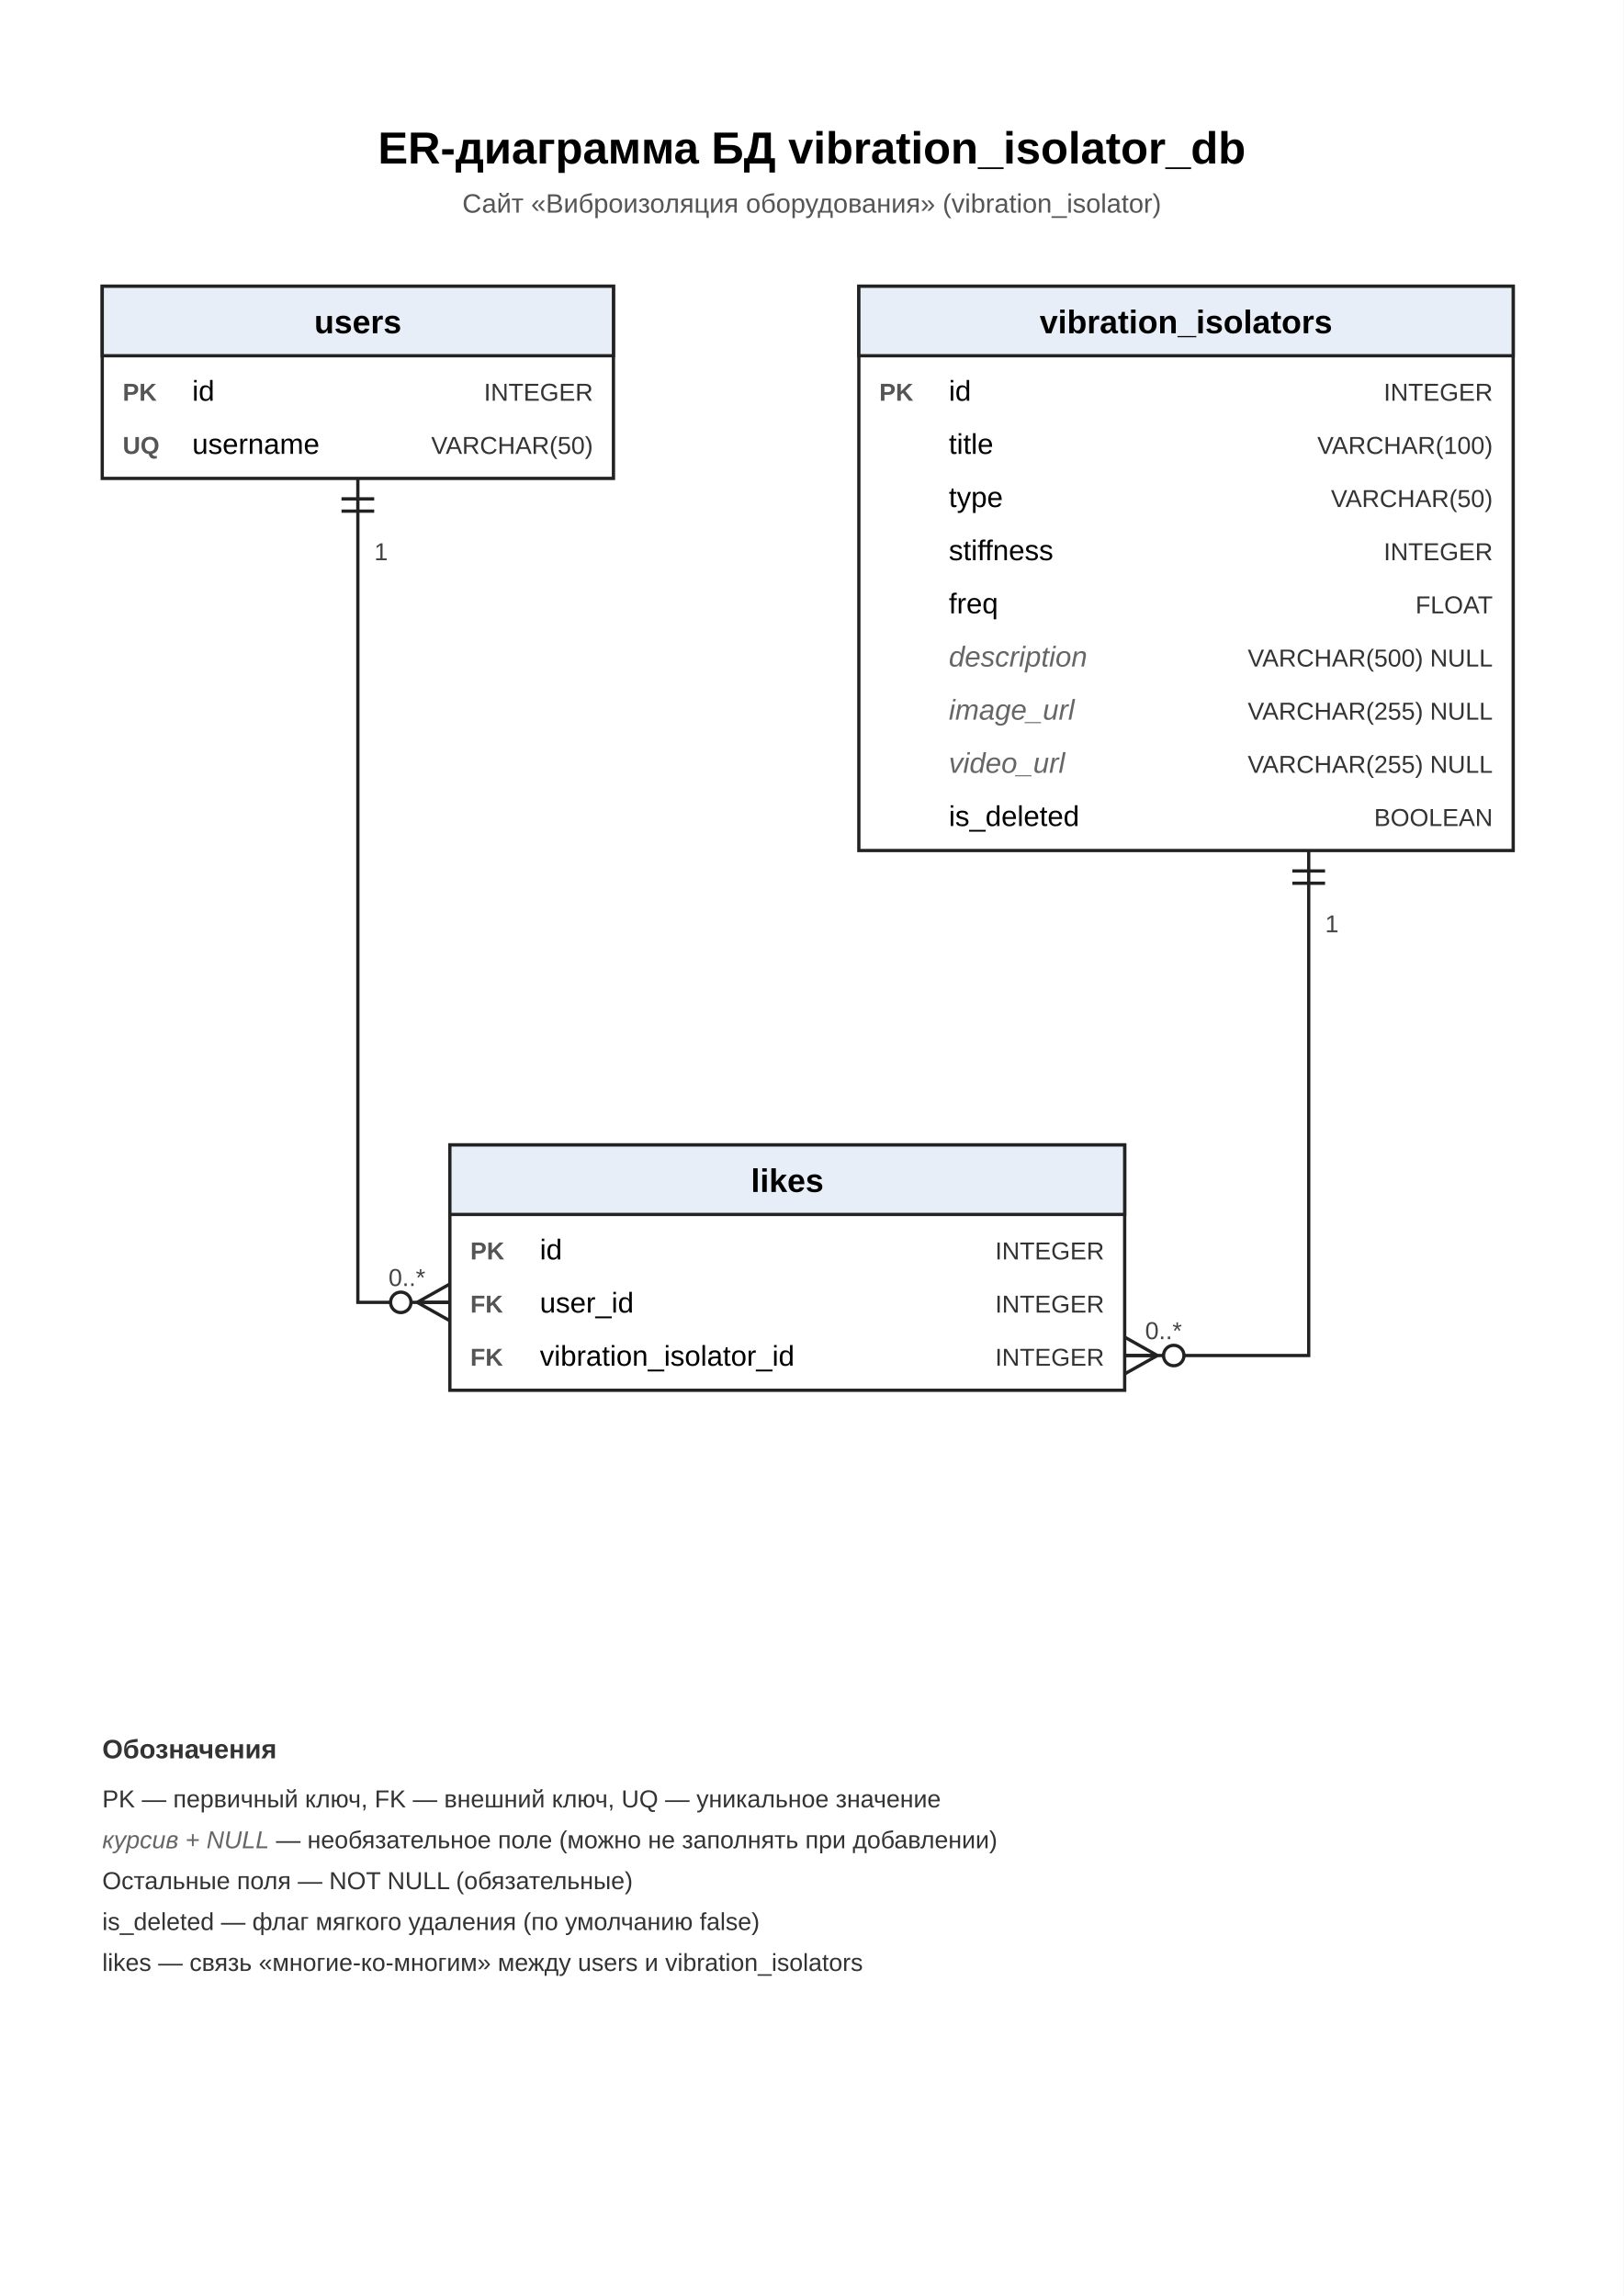
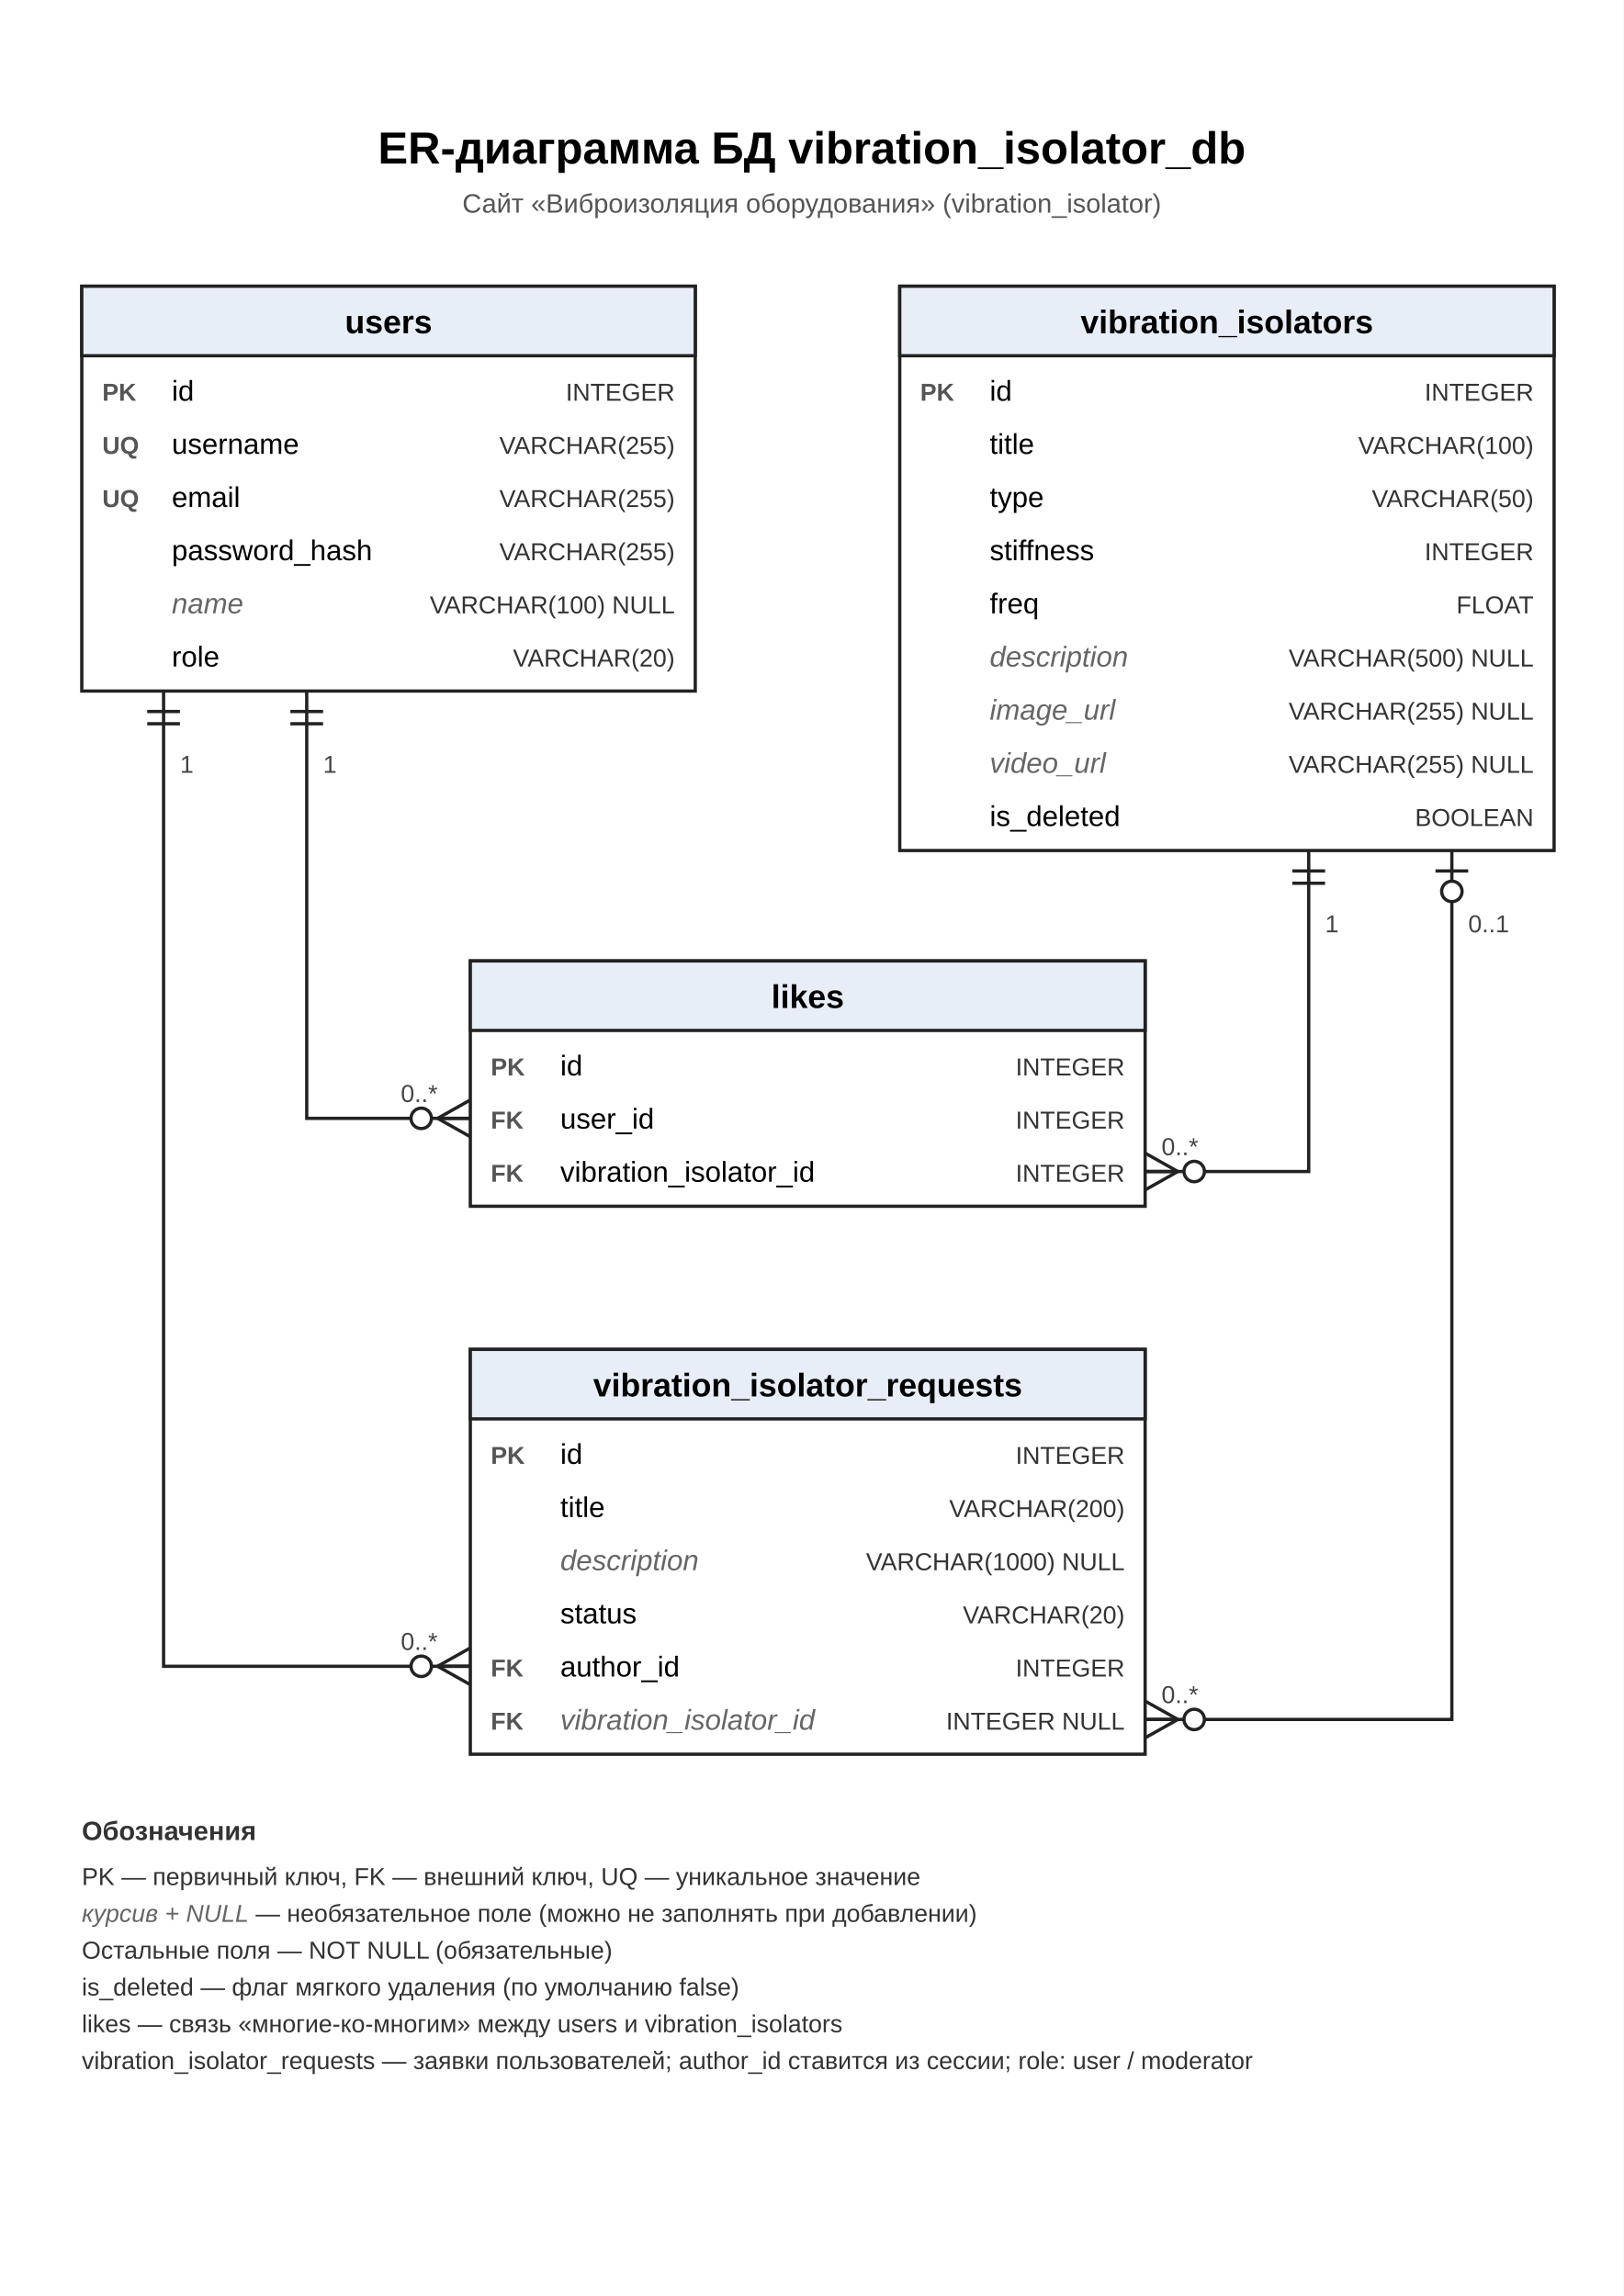
<svg xmlns="http://www.w3.org/2000/svg" width="794" height="1123" viewBox="0 0 794 1123" font-family="Arial, sans-serif">
  <rect width="794" height="1123" fill="#fff" />
  <text x="397" y="80" text-anchor="middle" font-size="22" font-weight="700">ER-диаграмма БД vibration_isolator_db</text>
  <text x="397" y="104" text-anchor="middle" font-size="13" fill="#555">Сайт «Виброизоляция оборудования» (vibration_isolator)</text>
-   <polyline points="175,234 175,637 220,637" fill="none" stroke="#222" stroke-width="1.6" />
-   <line x1="167" y1="244" x2="183" y2="244" stroke="#222" stroke-width="1.6" />
-   <line x1="167" y1="250" x2="183" y2="250" stroke="#222" stroke-width="1.6" />
-   <line x1="204" y1="637" x2="220" y2="646" stroke="#222" stroke-width="1.6" />
-   <line x1="204" y1="637" x2="220" y2="637" stroke="#222" stroke-width="1.6" />
-   <line x1="204" y1="637" x2="220" y2="628" stroke="#222" stroke-width="1.6" />
-   <circle cx="196" cy="637" r="5" fill="#fff" stroke="#222" stroke-width="1.6" />
-   <text x="183" y="274" font-size="12" fill="#444">1</text>
-   <text x="190" y="629" font-size="12" fill="#444">0..*</text>
-   <polyline points="640,416 640,663 550,663" fill="none" stroke="#222" stroke-width="1.6" />
+   <polyline points="150,338 150,547 230,547" fill="none" stroke="#222" stroke-width="1.6" />
+   <line x1="142" y1="348" x2="158" y2="348" stroke="#222" stroke-width="1.6" />
+   <line x1="142" y1="354" x2="158" y2="354" stroke="#222" stroke-width="1.6" />
+   <line x1="214" y1="547" x2="230" y2="556" stroke="#222" stroke-width="1.6" />
+   <line x1="214" y1="547" x2="230" y2="547" stroke="#222" stroke-width="1.6" />
+   <line x1="214" y1="547" x2="230" y2="538" stroke="#222" stroke-width="1.6" />
+   <circle cx="206" cy="547" r="5" fill="#fff" stroke="#222" stroke-width="1.6" />
+   <text x="158" y="378" font-size="12" fill="#444">1</text>
+   <text x="196" y="539" font-size="12" fill="#444">0..*</text>
+   <polyline points="640,416 640,573 560,573" fill="none" stroke="#222" stroke-width="1.6" />
  <line x1="632" y1="426" x2="648" y2="426" stroke="#222" stroke-width="1.6" />
  <line x1="632" y1="432" x2="648" y2="432" stroke="#222" stroke-width="1.6" />
-   <line x1="566" y1="663" x2="550" y2="654" stroke="#222" stroke-width="1.6" />
-   <line x1="566" y1="663" x2="550" y2="663" stroke="#222" stroke-width="1.6" />
-   <line x1="566" y1="663" x2="550" y2="672" stroke="#222" stroke-width="1.6" />
-   <circle cx="574" cy="663" r="5" fill="#fff" stroke="#222" stroke-width="1.6" />
+   <line x1="576" y1="573" x2="560" y2="564" stroke="#222" stroke-width="1.6" />
+   <line x1="576" y1="573" x2="560" y2="573" stroke="#222" stroke-width="1.6" />
+   <line x1="576" y1="573" x2="560" y2="582" stroke="#222" stroke-width="1.6" />
+   <circle cx="584" cy="573" r="5" fill="#fff" stroke="#222" stroke-width="1.6" />
  <text x="648" y="456" font-size="12" fill="#444">1</text>
-   <text x="560" y="655" font-size="12" fill="#444">0..*</text>
-   <rect x="50" y="140" width="250" height="94" fill="#fff" stroke="#222" stroke-width="1.6" />
-   <rect x="50" y="140" width="250" height="34" fill="#E8EEF7" stroke="#222" stroke-width="1.6" />
-   <text x="175.0" y="163" text-anchor="middle" font-weight="700" font-size="16">users</text>
-   <text x="60" y="196" font-size="12" font-weight="700" fill="#555">PK</text>
-   <text x="94" y="196" font-size="14">id</text>
-   <text x="290" y="196" font-size="12" text-anchor="end" fill="#333">INTEGER</text>
-   <text x="60" y="222" font-size="12" font-weight="700" fill="#555">UQ</text>
-   <text x="94" y="222" font-size="14">username</text>
-   <text x="290" y="222" font-size="12" text-anchor="end" fill="#333">VARCHAR(50)</text>
-   <rect x="420" y="140" width="320" height="276" fill="#fff" stroke="#222" stroke-width="1.6" />
-   <rect x="420" y="140" width="320" height="34" fill="#E8EEF7" stroke="#222" stroke-width="1.6" />
-   <text x="580.0" y="163" text-anchor="middle" font-weight="700" font-size="16">vibration_isolators</text>
-   <text x="430" y="196" font-size="12" font-weight="700" fill="#555">PK</text>
-   <text x="464" y="196" font-size="14">id</text>
-   <text x="730" y="196" font-size="12" text-anchor="end" fill="#333">INTEGER</text>
-   <text x="430" y="222" font-size="12" font-weight="700" fill="#555" />
-   <text x="464" y="222" font-size="14">title</text>
-   <text x="730" y="222" font-size="12" text-anchor="end" fill="#333">VARCHAR(100)</text>
-   <text x="430" y="248" font-size="12" font-weight="700" fill="#555" />
-   <text x="464" y="248" font-size="14">type</text>
-   <text x="730" y="248" font-size="12" text-anchor="end" fill="#333">VARCHAR(50)</text>
-   <text x="430" y="274" font-size="12" font-weight="700" fill="#555" />
-   <text x="464" y="274" font-size="14">stiffness</text>
-   <text x="730" y="274" font-size="12" text-anchor="end" fill="#333">INTEGER</text>
-   <text x="430" y="300" font-size="12" font-weight="700" fill="#555" />
-   <text x="464" y="300" font-size="14">freq</text>
-   <text x="730" y="300" font-size="12" text-anchor="end" fill="#333">FLOAT</text>
-   <text x="430" y="326" font-size="12" font-weight="700" fill="#555" />
-   <text x="464" y="326" font-size="14" font-style="italic" fill="#666">description</text>
-   <text x="730" y="326" font-size="12" text-anchor="end" fill="#333">VARCHAR(500) NULL</text>
-   <text x="430" y="352" font-size="12" font-weight="700" fill="#555" />
-   <text x="464" y="352" font-size="14" font-style="italic" fill="#666">image_url</text>
-   <text x="730" y="352" font-size="12" text-anchor="end" fill="#333">VARCHAR(255) NULL</text>
-   <text x="430" y="378" font-size="12" font-weight="700" fill="#555" />
-   <text x="464" y="378" font-size="14" font-style="italic" fill="#666">video_url</text>
-   <text x="730" y="378" font-size="12" text-anchor="end" fill="#333">VARCHAR(255) NULL</text>
-   <text x="430" y="404" font-size="12" font-weight="700" fill="#555" />
-   <text x="464" y="404" font-size="14">is_deleted</text>
-   <text x="730" y="404" font-size="12" text-anchor="end" fill="#333">BOOLEAN</text>
-   <rect x="220" y="560" width="330" height="120" fill="#fff" stroke="#222" stroke-width="1.6" />
-   <rect x="220" y="560" width="330" height="34" fill="#E8EEF7" stroke="#222" stroke-width="1.6" />
-   <text x="385.0" y="583" text-anchor="middle" font-weight="700" font-size="16">likes</text>
-   <text x="230" y="616" font-size="12" font-weight="700" fill="#555">PK</text>
-   <text x="264" y="616" font-size="14">id</text>
-   <text x="540" y="616" font-size="12" text-anchor="end" fill="#333">INTEGER</text>
-   <text x="230" y="642" font-size="12" font-weight="700" fill="#555">FK</text>
-   <text x="264" y="642" font-size="14">user_id</text>
-   <text x="540" y="642" font-size="12" text-anchor="end" fill="#333">INTEGER</text>
-   <text x="230" y="668" font-size="12" font-weight="700" fill="#555">FK</text>
-   <text x="264" y="668" font-size="14">vibration_isolator_id</text>
-   <text x="540" y="668" font-size="12" text-anchor="end" fill="#333">INTEGER</text>
+   <text x="568" y="565" font-size="12" fill="#444">0..*</text>
+   <polyline points="80,338 80,815 230,815" fill="none" stroke="#222" stroke-width="1.6" />
+   <line x1="72" y1="348" x2="88" y2="348" stroke="#222" stroke-width="1.6" />
+   <line x1="72" y1="354" x2="88" y2="354" stroke="#222" stroke-width="1.6" />
+   <line x1="214" y1="815" x2="230" y2="824" stroke="#222" stroke-width="1.6" />
+   <line x1="214" y1="815" x2="230" y2="815" stroke="#222" stroke-width="1.6" />
+   <line x1="214" y1="815" x2="230" y2="806" stroke="#222" stroke-width="1.6" />
+   <circle cx="206" cy="815" r="5" fill="#fff" stroke="#222" stroke-width="1.6" />
+   <text x="88" y="378" font-size="12" fill="#444">1</text>
+   <text x="196" y="807" font-size="12" fill="#444">0..*</text>
+   <polyline points="710,416 710,841 560,841" fill="none" stroke="#222" stroke-width="1.6" />
+   <line x1="702" y1="426" x2="718" y2="426" stroke="#222" stroke-width="1.6" />
+   <circle cx="710" cy="436" r="5" fill="#fff" stroke="#222" stroke-width="1.6" />
+   <line x1="576" y1="841" x2="560" y2="832" stroke="#222" stroke-width="1.6" />
+   <line x1="576" y1="841" x2="560" y2="841" stroke="#222" stroke-width="1.6" />
+   <line x1="576" y1="841" x2="560" y2="850" stroke="#222" stroke-width="1.6" />
+   <circle cx="584" cy="841" r="5" fill="#fff" stroke="#222" stroke-width="1.6" />
+   <text x="718" y="456" font-size="12" fill="#444">0..1</text>
+   <text x="568" y="833" font-size="12" fill="#444">0..*</text>
+   <rect x="40" y="140" width="300" height="198" fill="#fff" stroke="#222" stroke-width="1.6" />
+   <rect x="40" y="140" width="300" height="34" fill="#E8EEF7" stroke="#222" stroke-width="1.6" />
+   <text x="190.0" y="163" text-anchor="middle" font-weight="700" font-size="16">users</text>
+   <text x="50" y="196" font-size="12" font-weight="700" fill="#555">PK</text>
+   <text x="84" y="196" font-size="14">id</text>
+   <text x="330" y="196" font-size="12" text-anchor="end" fill="#333">INTEGER</text>
+   <text x="50" y="222" font-size="12" font-weight="700" fill="#555">UQ</text>
+   <text x="84" y="222" font-size="14">username</text>
+   <text x="330" y="222" font-size="12" text-anchor="end" fill="#333">VARCHAR(255)</text>
+   <text x="50" y="248" font-size="12" font-weight="700" fill="#555">UQ</text>
+   <text x="84" y="248" font-size="14">email</text>
+   <text x="330" y="248" font-size="12" text-anchor="end" fill="#333">VARCHAR(255)</text>
+   <text x="50" y="274" font-size="12" font-weight="700" fill="#555" />
+   <text x="84" y="274" font-size="14">password_hash</text>
+   <text x="330" y="274" font-size="12" text-anchor="end" fill="#333">VARCHAR(255)</text>
+   <text x="50" y="300" font-size="12" font-weight="700" fill="#555" />
+   <text x="84" y="300" font-size="14" font-style="italic" fill="#666">name</text>
+   <text x="330" y="300" font-size="12" text-anchor="end" fill="#333">VARCHAR(100) NULL</text>
+   <text x="50" y="326" font-size="12" font-weight="700" fill="#555" />
+   <text x="84" y="326" font-size="14">role</text>
+   <text x="330" y="326" font-size="12" text-anchor="end" fill="#333">VARCHAR(20)</text>
+   <rect x="440" y="140" width="320" height="276" fill="#fff" stroke="#222" stroke-width="1.6" />
+   <rect x="440" y="140" width="320" height="34" fill="#E8EEF7" stroke="#222" stroke-width="1.6" />
+   <text x="600.0" y="163" text-anchor="middle" font-weight="700" font-size="16">vibration_isolators</text>
+   <text x="450" y="196" font-size="12" font-weight="700" fill="#555">PK</text>
+   <text x="484" y="196" font-size="14">id</text>
+   <text x="750" y="196" font-size="12" text-anchor="end" fill="#333">INTEGER</text>
+   <text x="450" y="222" font-size="12" font-weight="700" fill="#555" />
+   <text x="484" y="222" font-size="14">title</text>
+   <text x="750" y="222" font-size="12" text-anchor="end" fill="#333">VARCHAR(100)</text>
+   <text x="450" y="248" font-size="12" font-weight="700" fill="#555" />
+   <text x="484" y="248" font-size="14">type</text>
+   <text x="750" y="248" font-size="12" text-anchor="end" fill="#333">VARCHAR(50)</text>
+   <text x="450" y="274" font-size="12" font-weight="700" fill="#555" />
+   <text x="484" y="274" font-size="14">stiffness</text>
+   <text x="750" y="274" font-size="12" text-anchor="end" fill="#333">INTEGER</text>
+   <text x="450" y="300" font-size="12" font-weight="700" fill="#555" />
+   <text x="484" y="300" font-size="14">freq</text>
+   <text x="750" y="300" font-size="12" text-anchor="end" fill="#333">FLOAT</text>
+   <text x="450" y="326" font-size="12" font-weight="700" fill="#555" />
+   <text x="484" y="326" font-size="14" font-style="italic" fill="#666">description</text>
+   <text x="750" y="326" font-size="12" text-anchor="end" fill="#333">VARCHAR(500) NULL</text>
+   <text x="450" y="352" font-size="12" font-weight="700" fill="#555" />
+   <text x="484" y="352" font-size="14" font-style="italic" fill="#666">image_url</text>
+   <text x="750" y="352" font-size="12" text-anchor="end" fill="#333">VARCHAR(255) NULL</text>
+   <text x="450" y="378" font-size="12" font-weight="700" fill="#555" />
+   <text x="484" y="378" font-size="14" font-style="italic" fill="#666">video_url</text>
+   <text x="750" y="378" font-size="12" text-anchor="end" fill="#333">VARCHAR(255) NULL</text>
+   <text x="450" y="404" font-size="12" font-weight="700" fill="#555" />
+   <text x="484" y="404" font-size="14">is_deleted</text>
+   <text x="750" y="404" font-size="12" text-anchor="end" fill="#333">BOOLEAN</text>
+   <rect x="230" y="470" width="330" height="120" fill="#fff" stroke="#222" stroke-width="1.6" />
+   <rect x="230" y="470" width="330" height="34" fill="#E8EEF7" stroke="#222" stroke-width="1.6" />
+   <text x="395.0" y="493" text-anchor="middle" font-weight="700" font-size="16">likes</text>
+   <text x="240" y="526" font-size="12" font-weight="700" fill="#555">PK</text>
+   <text x="274" y="526" font-size="14">id</text>
+   <text x="550" y="526" font-size="12" text-anchor="end" fill="#333">INTEGER</text>
+   <text x="240" y="552" font-size="12" font-weight="700" fill="#555">FK</text>
+   <text x="274" y="552" font-size="14">user_id</text>
+   <text x="550" y="552" font-size="12" text-anchor="end" fill="#333">INTEGER</text>
+   <text x="240" y="578" font-size="12" font-weight="700" fill="#555">FK</text>
+   <text x="274" y="578" font-size="14">vibration_isolator_id</text>
+   <text x="550" y="578" font-size="12" text-anchor="end" fill="#333">INTEGER</text>
+   <rect x="230" y="660" width="330" height="198" fill="#fff" stroke="#222" stroke-width="1.6" />
+   <rect x="230" y="660" width="330" height="34" fill="#E8EEF7" stroke="#222" stroke-width="1.6" />
+   <text x="395.0" y="683" text-anchor="middle" font-weight="700" font-size="16">vibration_isolator_requests</text>
+   <text x="240" y="716" font-size="12" font-weight="700" fill="#555">PK</text>
+   <text x="274" y="716" font-size="14">id</text>
+   <text x="550" y="716" font-size="12" text-anchor="end" fill="#333">INTEGER</text>
+   <text x="240" y="742" font-size="12" font-weight="700" fill="#555" />
+   <text x="274" y="742" font-size="14">title</text>
+   <text x="550" y="742" font-size="12" text-anchor="end" fill="#333">VARCHAR(200)</text>
+   <text x="240" y="768" font-size="12" font-weight="700" fill="#555" />
+   <text x="274" y="768" font-size="14" font-style="italic" fill="#666">description</text>
+   <text x="550" y="768" font-size="12" text-anchor="end" fill="#333">VARCHAR(1000) NULL</text>
+   <text x="240" y="794" font-size="12" font-weight="700" fill="#555" />
+   <text x="274" y="794" font-size="14">status</text>
+   <text x="550" y="794" font-size="12" text-anchor="end" fill="#333">VARCHAR(20)</text>
+   <text x="240" y="820" font-size="12" font-weight="700" fill="#555">FK</text>
+   <text x="274" y="820" font-size="14">author_id</text>
+   <text x="550" y="820" font-size="12" text-anchor="end" fill="#333">INTEGER</text>
+   <text x="240" y="846" font-size="12" font-weight="700" fill="#555">FK</text>
+   <text x="274" y="846" font-size="14" font-style="italic" fill="#666">vibration_isolator_id</text>
+   <text x="550" y="846" font-size="12" text-anchor="end" fill="#333">INTEGER NULL</text>
  <g font-size="12" fill="#333">
-     <text x="50" y="860" font-weight="700" font-size="13">Обозначения</text>
-     <text x="50" y="884">PK — первичный ключ, FK — внешний ключ, UQ — уникальное значение</text>
-     <text x="50" y="904">
+     <text x="40" y="900" font-weight="700" font-size="13">Обозначения</text>
+     <text x="40" y="922">PK — первичный ключ, FK — внешний ключ, UQ — уникальное значение</text>
+     <text x="40" y="940">
      <tspan font-style="italic" fill="#666">курсив + NULL</tspan> — необязательное поле (можно не заполнять при добавлении)</text>
-     <text x="50" y="924">Остальные поля — NOT NULL (обязательные)</text>
-     <text x="50" y="944">is_deleted — флаг мягкого удаления (по умолчанию false)</text>
-     <text x="50" y="964">likes — связь «многие-ко-многим» между users и vibration_isolators</text>
+     <text x="40" y="958">Остальные поля — NOT NULL (обязательные)</text>
+     <text x="40" y="976">is_deleted — флаг мягкого удаления (по умолчанию false)</text>
+     <text x="40" y="994">likes — связь «многие-ко-многим» между users и vibration_isolators</text>
+     <text x="40" y="1012">vibration_isolator_requests — заявки пользователей; author_id ставится из сессии; role: user / moderator</text>
  </g>
</svg>
